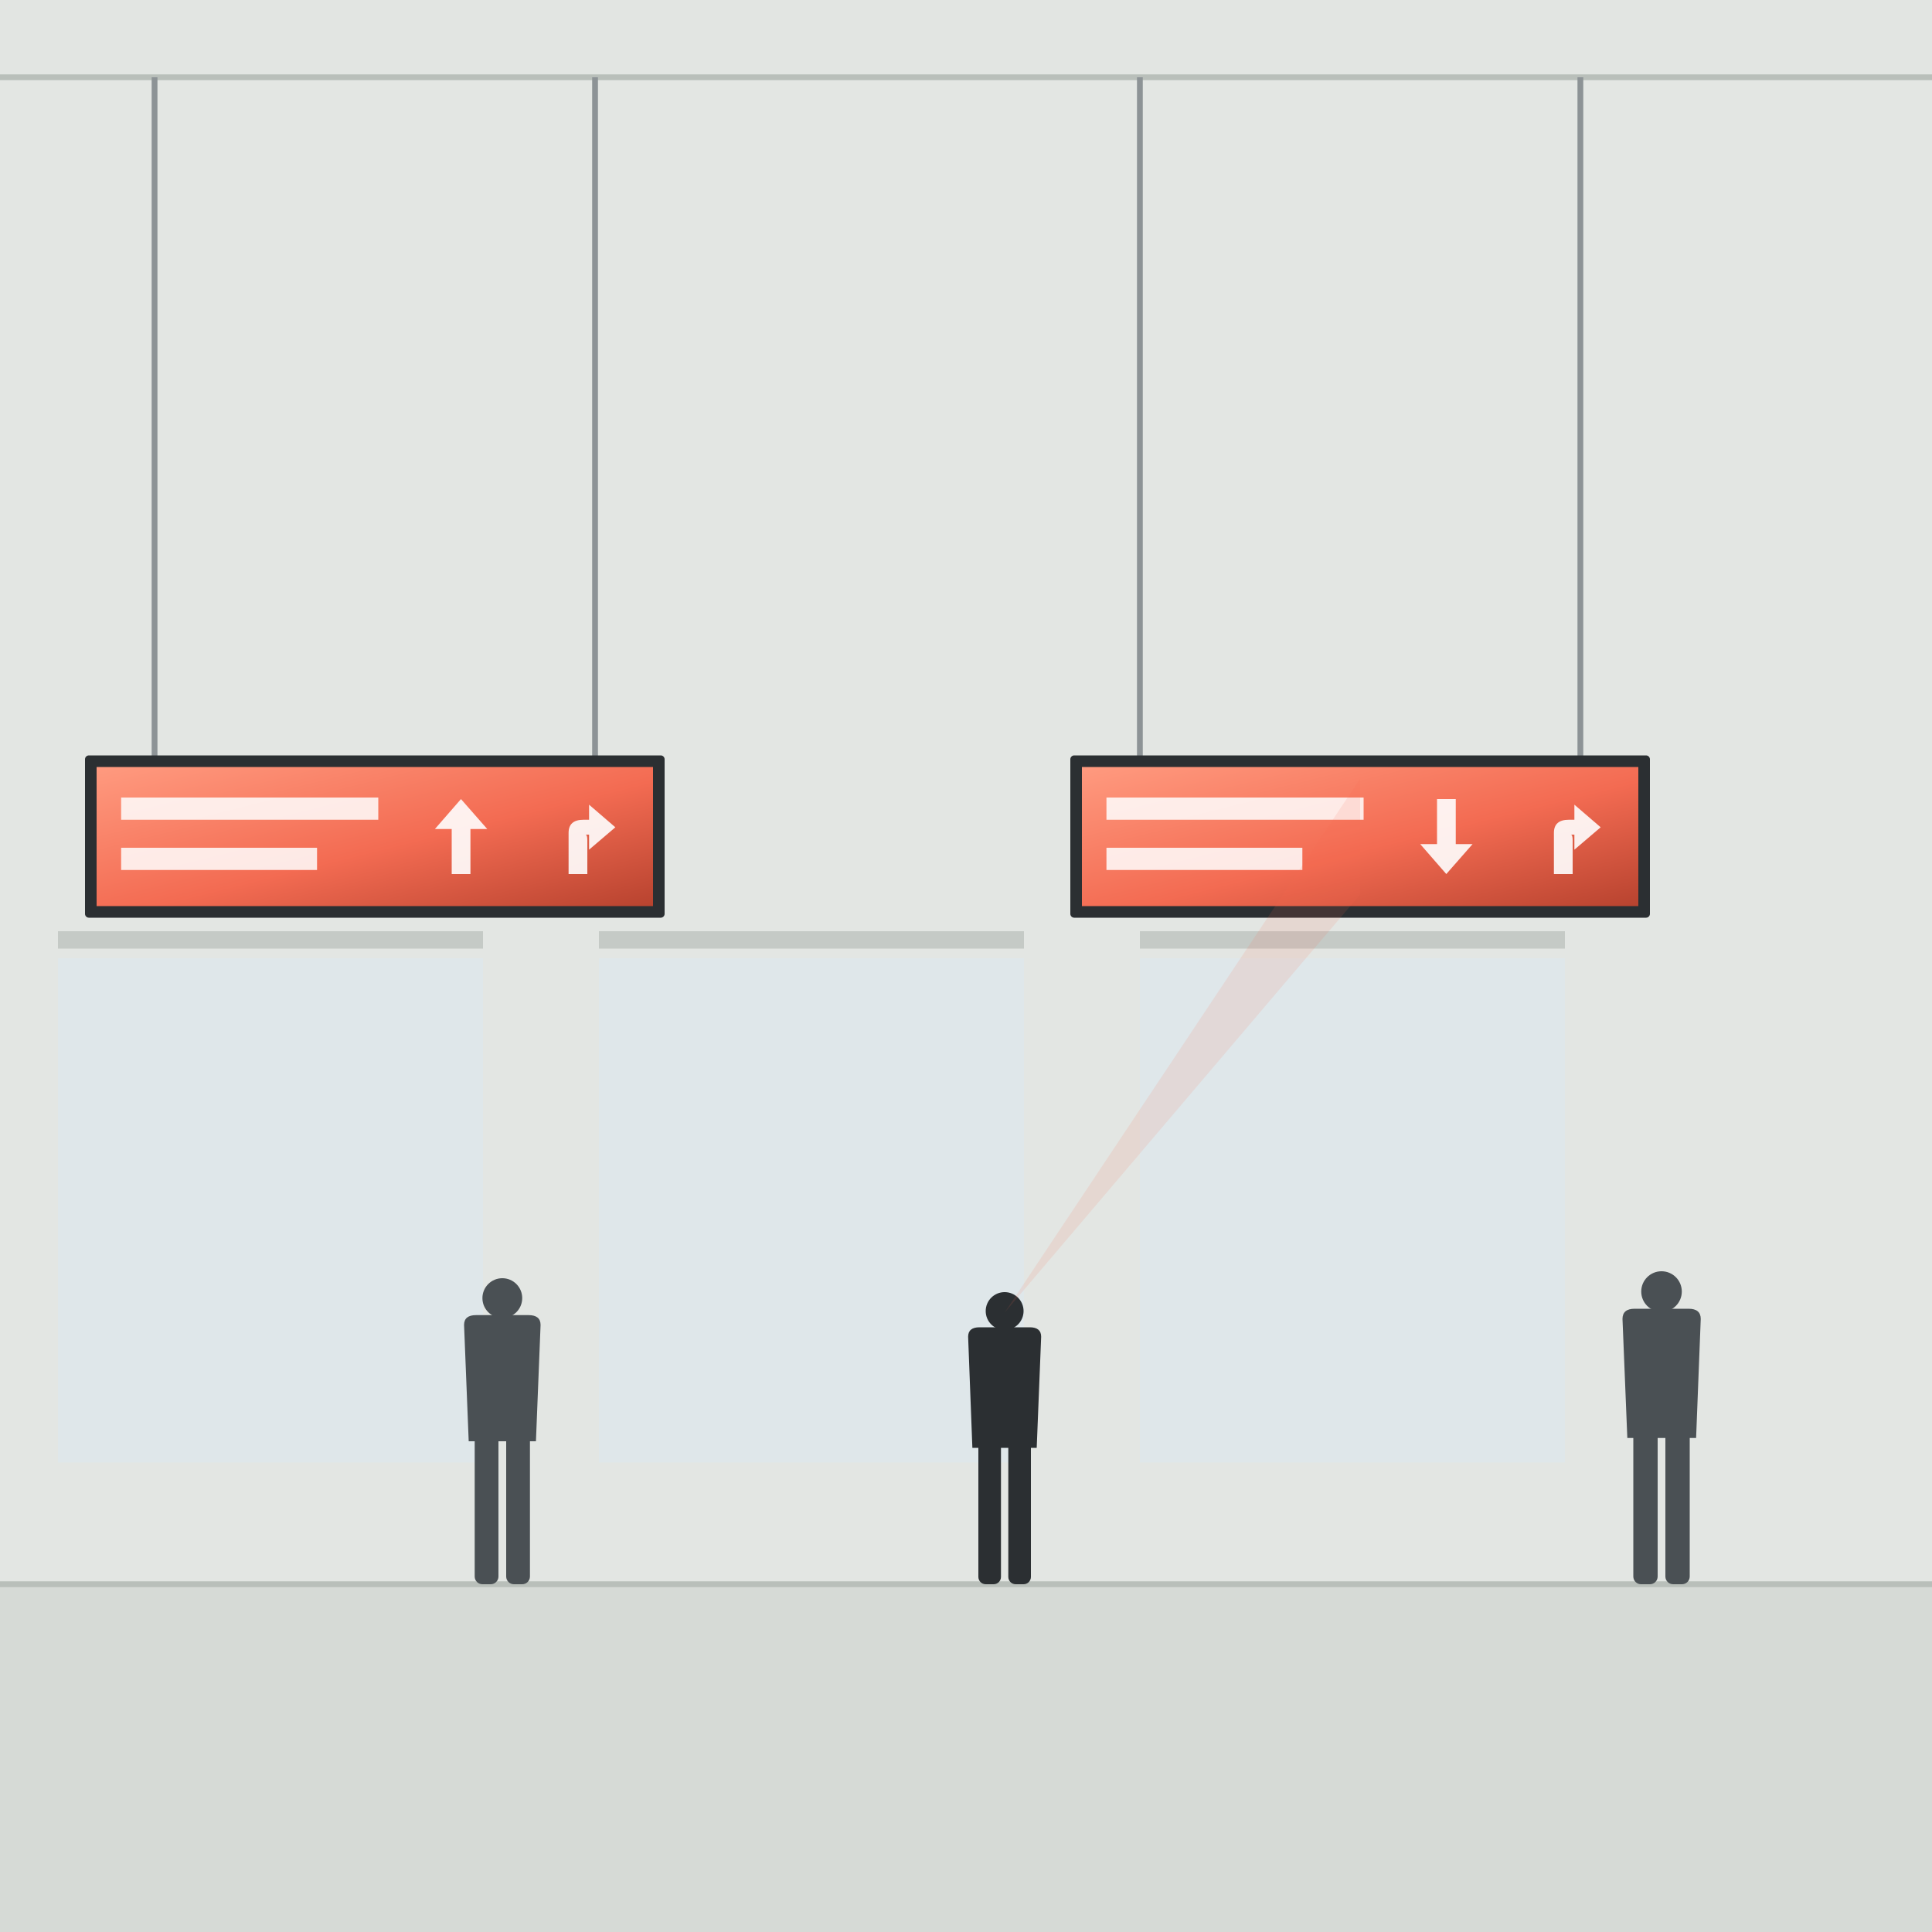
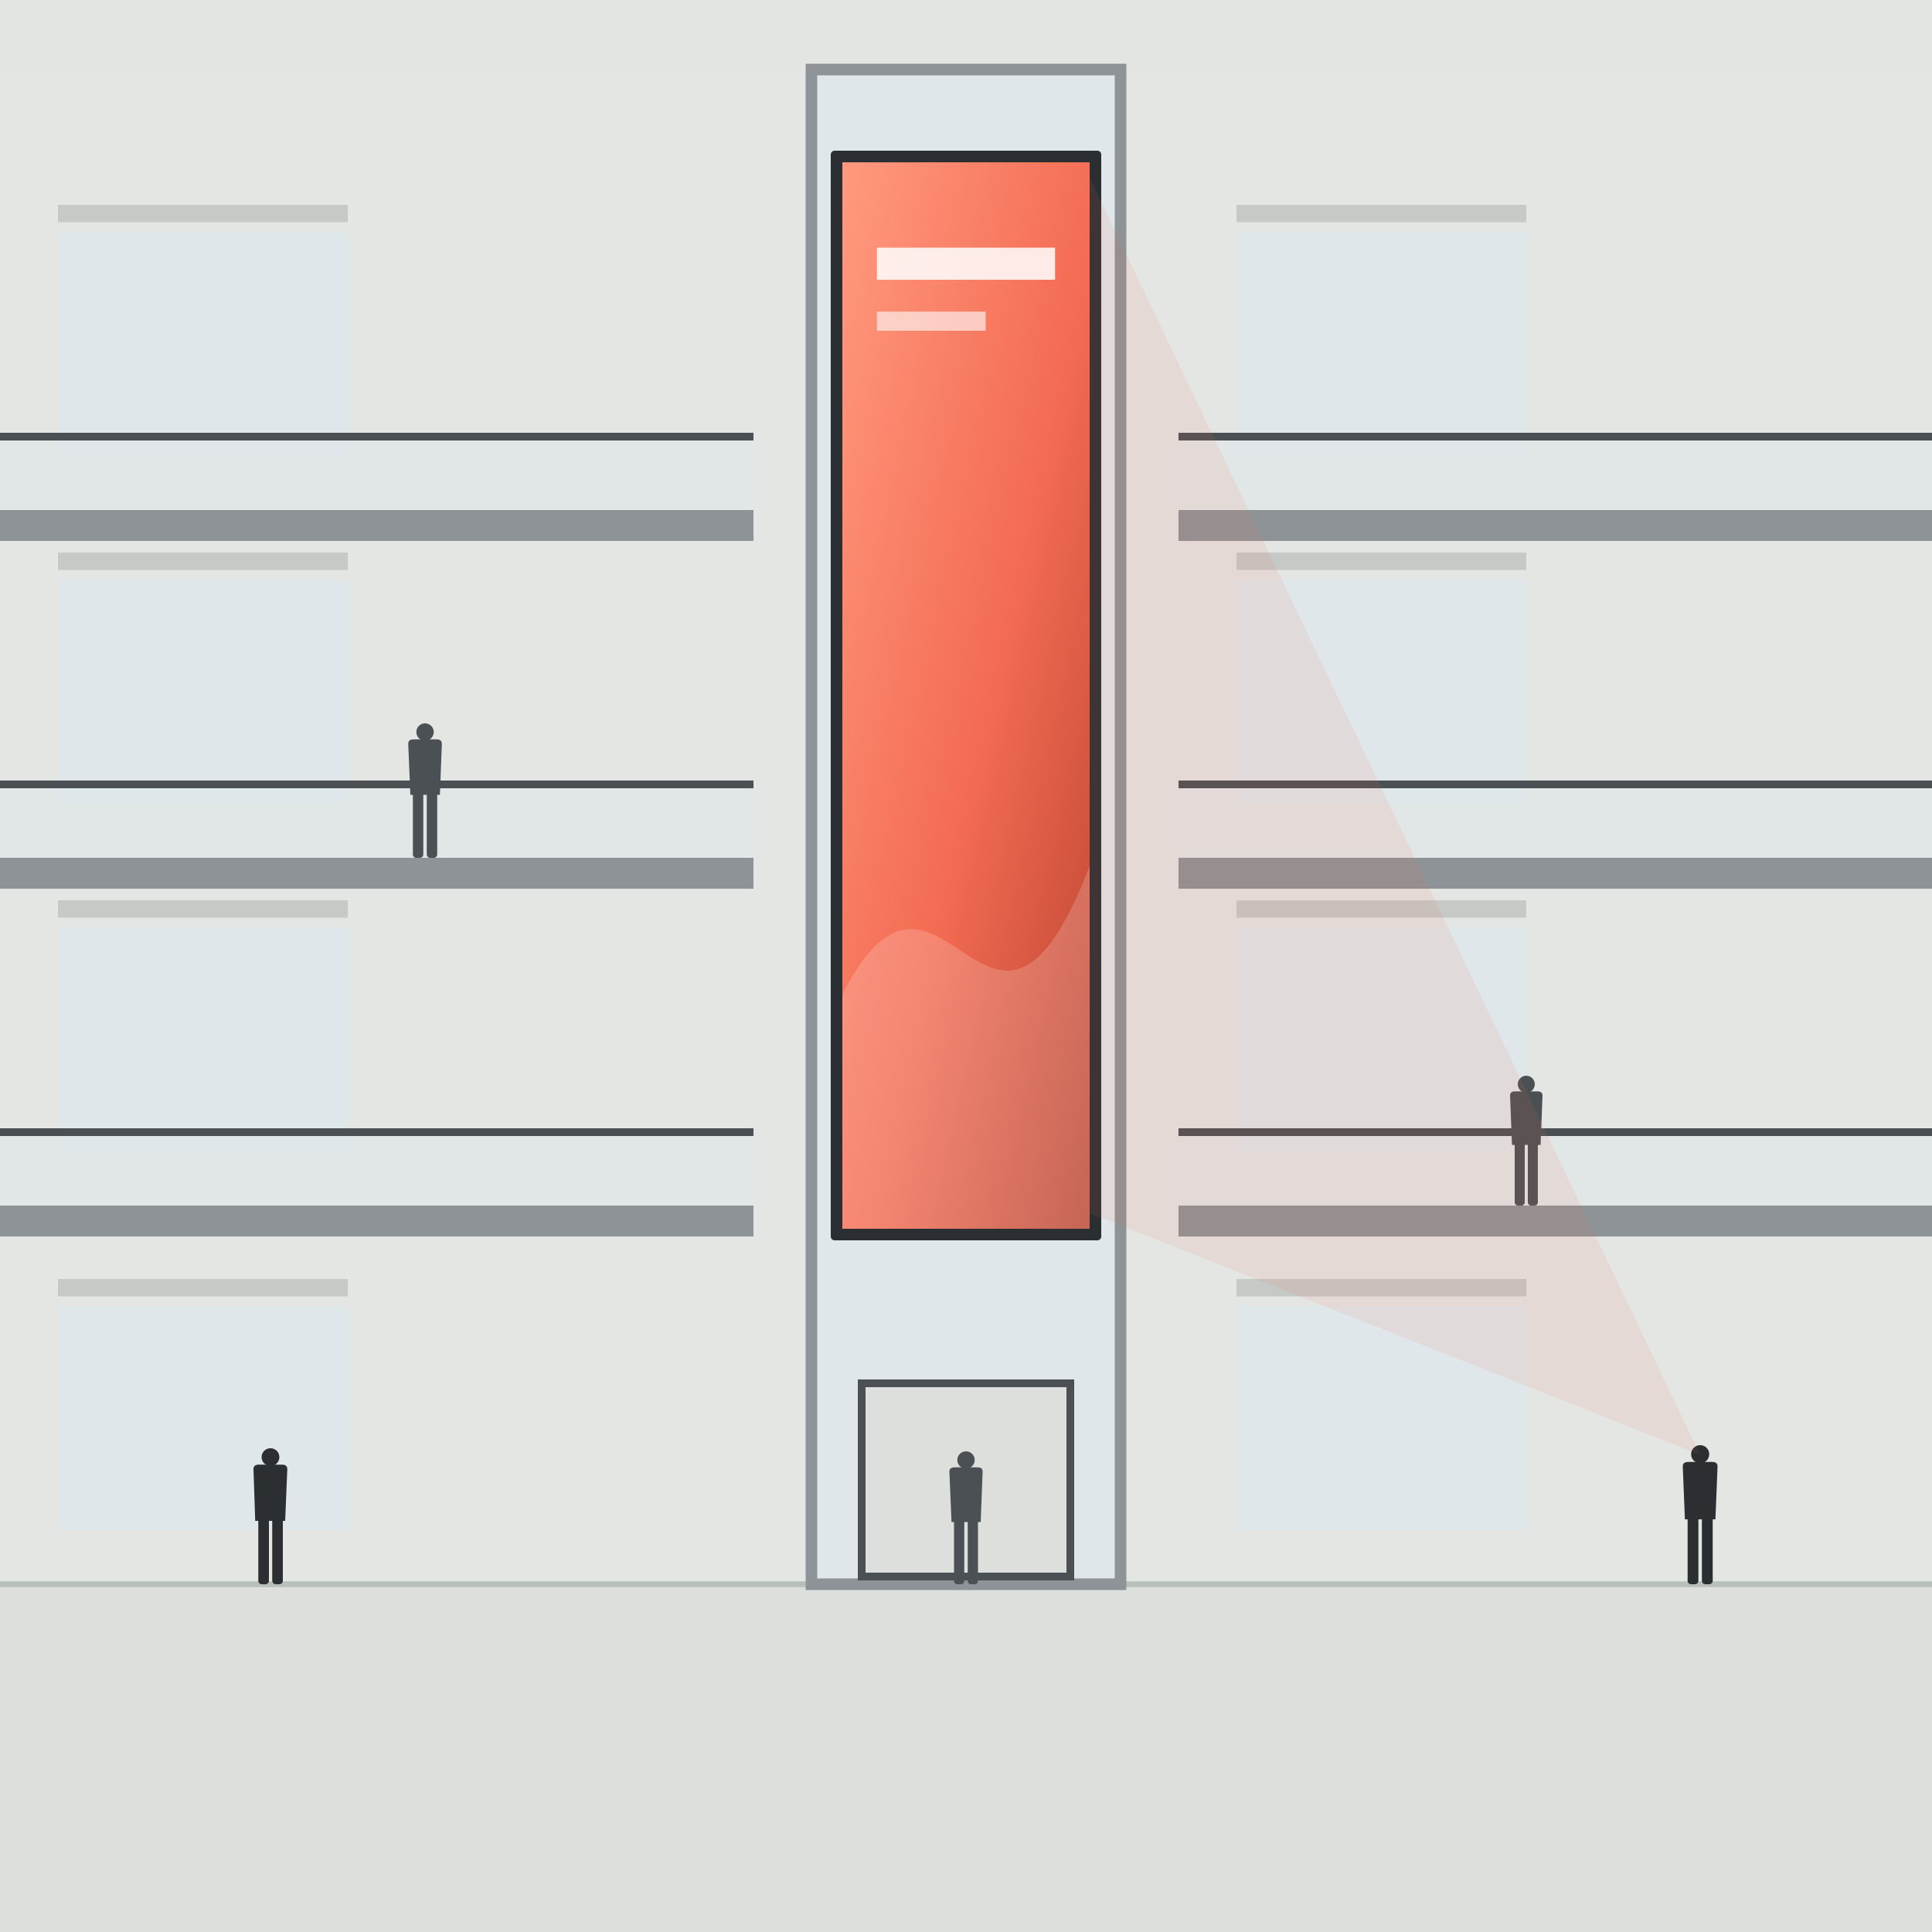
<svg xmlns="http://www.w3.org/2000/svg" viewBox="0 0 1000 1000" width="1000" height="1000">
  <defs>
    <linearGradient id="scr" x1="0" y1="0" x2="1" y2="1">
      <stop offset="0" stop-color="#ff9a7f" />
      <stop offset=".55" stop-color="#f36b52" />
      <stop offset="1" stop-color="#b8432f" />
    </linearGradient>
  </defs>
  <rect width="1000" height="1000" fill="#e3e6e3" />
-   <rect y="820" width="1000" height="180" fill="#d6dad6" />
+   <rect y="820" width="1000" height="180" fill="#dcdfdc" />
  <line x1="0" y1="820" x2="1000" y2="820" stroke="#b9bfba" stroke-width="3" />
-   <rect x="0" y="0" width="1000" height="40" fill="#e2e5e2" />
-   <line x1="0" y1="40" x2="1000" y2="40" stroke="#b9bfba" stroke-width="3" />
-   <rect x="30.0" y="496.0" width="220" height="261.0" fill="#dfe7ea" />
-   <rect x="30.0" y="482.0" width="220" height="9" fill="#c5cac6" />
-   <rect x="310.0" y="496.0" width="220" height="261.0" fill="#dfe7ea" />
-   <rect x="310.0" y="482.0" width="220" height="9" fill="#c5cac6" />
-   <rect x="590.0" y="496.0" width="220" height="261.0" fill="#dfe7ea" />
-   <rect x="590.0" y="482.0" width="220" height="9" fill="#c5cac6" />
-   <rect x="78.5" y="40" width="3" height="357.0" fill="#8d9396" />
-   <rect x="306.5" y="40" width="3" height="357.0" fill="#8d9396" />
-   <rect x="44.0" y="391.0" width="300.0" height="84.0" rx="2" fill="#2b2f32" />
-   <rect x="50.0" y="397.0" width="288.0" height="72.0" fill="url(#scr)" />
-   <path d="M238.6 413.6 L252.2 429.1 H243.5 V452.4 H233.8 V429.1 H225.1z" fill="#fff" fill-opacity="0.9" />
-   <path d="M294.3 452.4 V431.1 Q294.3 424.3 302.0 424.3 H304.9 V416.5 L318.5 428.2 L304.9 439.8 V432.0 H303.0 Q304.0 432.0 304.0 434.9 V452.4z" fill="#fff" fill-opacity="0.9" />
-   <rect x="62.7" y="412.8" width="133.1" height="11.5" fill="#fff" fill-opacity="0.85" />
-   <rect x="62.7" y="438.8" width="101.4" height="11.5" fill="#fff" fill-opacity="0.85" />
-   <rect x="588.5" y="40" width="3" height="357.0" fill="#8d9396" />
-   <rect x="816.5" y="40" width="3" height="357.0" fill="#8d9396" />
-   <rect x="554.0" y="391.0" width="300.0" height="84.0" rx="2" fill="#2b2f32" />
-   <rect x="560.0" y="397.0" width="288.0" height="72.0" fill="url(#scr)" />
-   <path d="M748.6 452.4 L762.2 436.9 H753.5 V413.6 H743.8 V436.9 H735.1z" fill="#fff" fill-opacity="0.9" />
-   <path d="M804.3 452.4 V431.1 Q804.3 424.3 812.0 424.3 H814.9 V416.5 L828.5 428.2 L814.9 439.8 V432.0 H813.0 Q814.0 432.0 814.0 434.9 V452.4z" fill="#fff" fill-opacity="0.9" />
-   <rect x="572.7" y="412.8" width="133.1" height="11.5" fill="#fff" fill-opacity="0.85" />
-   <rect x="572.7" y="438.8" width="101.4" height="11.5" fill="#fff" fill-opacity="0.85" />
+   <rect x="0" y="0" width="1000" height="36" fill="#e2e5e2" />
+   <rect x="30.0" y="676.0" width="150" height="116.0" fill="#dfe7ea" />
+   <rect x="30.0" y="662.0" width="150" height="9" fill="#c5cac6" />
+   <rect x="30.0" y="480.0" width="150" height="116.0" fill="#dfe7ea" />
+   <rect x="30.0" y="466.0" width="150" height="9" fill="#c5cac6" />
+   <rect x="0.0" y="624.0" width="390.0" height="16" fill="#8d9396" />
+   <rect x="0.0" y="584.0" width="390.0" height="40.0" fill="#dfe7ea" fill-opacity=".6" />
+   <rect x="0.0" y="584.0" width="390.0" height="4" fill="#4a5054" />
+   <rect x="30.0" y="300.0" width="150" height="116.0" fill="#dfe7ea" />
+   <rect x="30.0" y="286.0" width="150" height="9" fill="#c5cac6" />
+   <rect x="0.0" y="444.0" width="390.0" height="16" fill="#8d9396" />
+   <rect x="0.0" y="404.0" width="390.0" height="40.0" fill="#dfe7ea" fill-opacity=".6" />
+   <rect x="0.0" y="404.0" width="390.0" height="4" fill="#4a5054" />
+   <rect x="30.0" y="120.0" width="150" height="116.0" fill="#dfe7ea" />
+   <rect x="30.0" y="106.0" width="150" height="9" fill="#c5cac6" />
+   <rect x="0.0" y="264.0" width="390.0" height="16" fill="#8d9396" />
+   <rect x="0.0" y="224.0" width="390.0" height="40.0" fill="#dfe7ea" fill-opacity=".6" />
+   <rect x="0.0" y="224.0" width="390.0" height="4" fill="#4a5054" />
+   <rect x="640.0" y="676.0" width="150" height="116.0" fill="#dfe7ea" />
+   <rect x="640.0" y="662.0" width="150" height="9" fill="#c5cac6" />
+   <rect x="640.0" y="480.0" width="150" height="116.0" fill="#dfe7ea" />
+   <rect x="640.0" y="466.0" width="150" height="9" fill="#c5cac6" />
+   <rect x="610.0" y="624.0" width="390.0" height="16" fill="#8d9396" />
+   <rect x="610.0" y="584.0" width="390.0" height="40.0" fill="#dfe7ea" fill-opacity=".6" />
+   <rect x="610.0" y="584.0" width="390.0" height="4" fill="#4a5054" />
+   <rect x="640.0" y="300.0" width="150" height="116.0" fill="#dfe7ea" />
+   <rect x="640.0" y="286.0" width="150" height="9" fill="#c5cac6" />
+   <rect x="610.0" y="444.0" width="390.0" height="16" fill="#8d9396" />
+   <rect x="610.0" y="404.0" width="390.0" height="40.0" fill="#dfe7ea" fill-opacity=".6" />
+   <rect x="610.0" y="404.0" width="390.0" height="4" fill="#4a5054" />
+   <rect x="640.0" y="120.0" width="150" height="116.0" fill="#dfe7ea" />
+   <rect x="640.0" y="106.0" width="150" height="9" fill="#c5cac6" />
+   <rect x="610.0" y="264.0" width="390.0" height="16" fill="#8d9396" />
+   <rect x="610.0" y="224.0" width="390.0" height="40.0" fill="#dfe7ea" fill-opacity=".6" />
+   <rect x="610.0" y="224.0" width="390.0" height="4" fill="#4a5054" />
+   <rect x="420" y="36" width="160" height="784" fill="#dfe7ea" stroke="#8d9396" stroke-width="6" />
+   <rect x="430.0" y="78.0" width="140.0" height="564.0" rx="2" fill="#2b2f32" />
+   <rect x="436.0" y="84.0" width="128.0" height="552.0" fill="url(#scr)" />
+   <rect x="453.9" y="128.2" width="92.2" height="16.6" fill="#fff" fill-opacity="0.85" />
+   <rect x="453.9" y="161.3" width="56.3" height="9.9" fill="#fff" fill-opacity="0.6" />
+   <path d="M436.0 514.6 C487.2 415.2 512.8 580.8 564.0 448.3 V636.0 H436.0z" fill="#fff" fill-opacity="0.18" />
+   <rect x="446" y="716.0" width="108" height="100.0" fill="#dcdfdc" stroke="#4a5054" stroke-width="4" />
  <g fill="#4a5054">
-     <circle cx="260.0" cy="671.9" r="10.3" />
-     <path d="M240.2 685.8 q0 -5.1 6.2 -5.1 h27.2 q6.2 0 6.2 5.1 l-2.4 60.2 h-34.8z" />
-     <rect x="245.7" y="741.3" width="12.3" height="78.7" rx="4.0" />
-     <rect x="262.0" y="741.3" width="12.3" height="78.7" rx="4.0" />
+     <circle cx="500.0" cy="755.7" r="4.5" />
+     <path d="M491.4 761.7 q0 -2.2 2.7 -2.2 h11.8 q2.7 0 2.7 2.2 l-1.0 26.1 h-15.1z" />
+     <rect x="493.8" y="785.8" width="5.3" height="34.2" rx="1.7" />
+     <rect x="500.9" y="785.8" width="5.3" height="34.2" rx="1.7" />
+   </g>
+   <g fill="#4a5054">
+     <circle cx="220.0" cy="378.9" r="4.5" />
+     <path d="M211.3 385.0 q0 -2.3 2.7 -2.3 h12.0 q2.7 0 2.7 2.3 l-1.0 26.4 h-15.3z" />
+     <rect x="213.7" y="409.4" width="5.4" height="34.6" rx="1.7" />
+     <rect x="220.9" y="409.4" width="5.4" height="34.6" rx="1.7" />
+   </g>
+   <g fill="#4a5054">
+     <circle cx="790.0" cy="561.2" r="4.4" />
+     <path d="M781.6 567.1 q0 -2.2 2.6 -2.2 h11.6 q2.6 0 2.6 2.2 l-1.0 25.5 h-14.8z" />
+     <rect x="784.0" y="590.6" width="5.2" height="33.4" rx="1.7" />
+     <rect x="790.8" y="590.6" width="5.2" height="33.4" rx="1.7" />
  </g>
  <g fill="#2b2f32">
-     <circle cx="520.0" cy="678.6" r="9.8" />
-     <path d="M501.1 691.9 q0 -4.9 5.9 -4.9 h26.0 q5.9 0 5.9 4.9 l-2.3 57.5 h-33.3z" />
-     <rect x="506.4" y="744.9" width="11.7" height="75.1" rx="3.8" />
-     <rect x="521.9" y="744.9" width="11.7" height="75.1" rx="3.8" />
+     <circle cx="140.0" cy="754.2" r="4.6" />
+     <path d="M131.2 760.4 q0 -2.3 2.7 -2.3 h12.1 q2.7 0 2.7 2.3 l-1.1 26.8 h-15.5z" />
+     <rect x="133.7" y="785.0" width="5.5" height="35.0" rx="1.8" />
+     <rect x="140.9" y="785.0" width="5.5" height="35.0" rx="1.8" />
  </g>
-   <g fill="#4a5054">
-     <circle cx="860.0" cy="668.5" r="10.5" />
-     <path d="M839.8 682.7 q0 -5.3 6.3 -5.3 h27.9 q6.3 0 6.3 5.3 l-2.4 61.6 h-35.6z" />
-     <rect x="845.4" y="739.5" width="12.6" height="80.5" rx="4.0" />
-     <rect x="862.0" y="739.5" width="12.6" height="80.5" rx="4.0" />
+   <g fill="#2b2f32">
+     <circle cx="880.0" cy="752.7" r="4.7" />
+     <path d="M871.0 759.0 q0 -2.3 2.8 -2.3 h12.4 q2.8 0 2.8 2.3 l-1.1 27.4 h-15.8z" />
+     <rect x="873.5" y="784.2" width="5.6" height="35.8" rx="1.8" />
+     <rect x="880.9" y="784.2" width="5.6" height="35.8" rx="1.8" />
  </g>
-   <path d="M520.0 679.4 L704.0 463.0 L704.0 403.0z" fill="#f36b52" fill-opacity="0.12" />
+   <path d="M880.0 753.0 L564.0 628.0 L564.0 92.0z" fill="#f36b52" fill-opacity="0.1" />
</svg>
